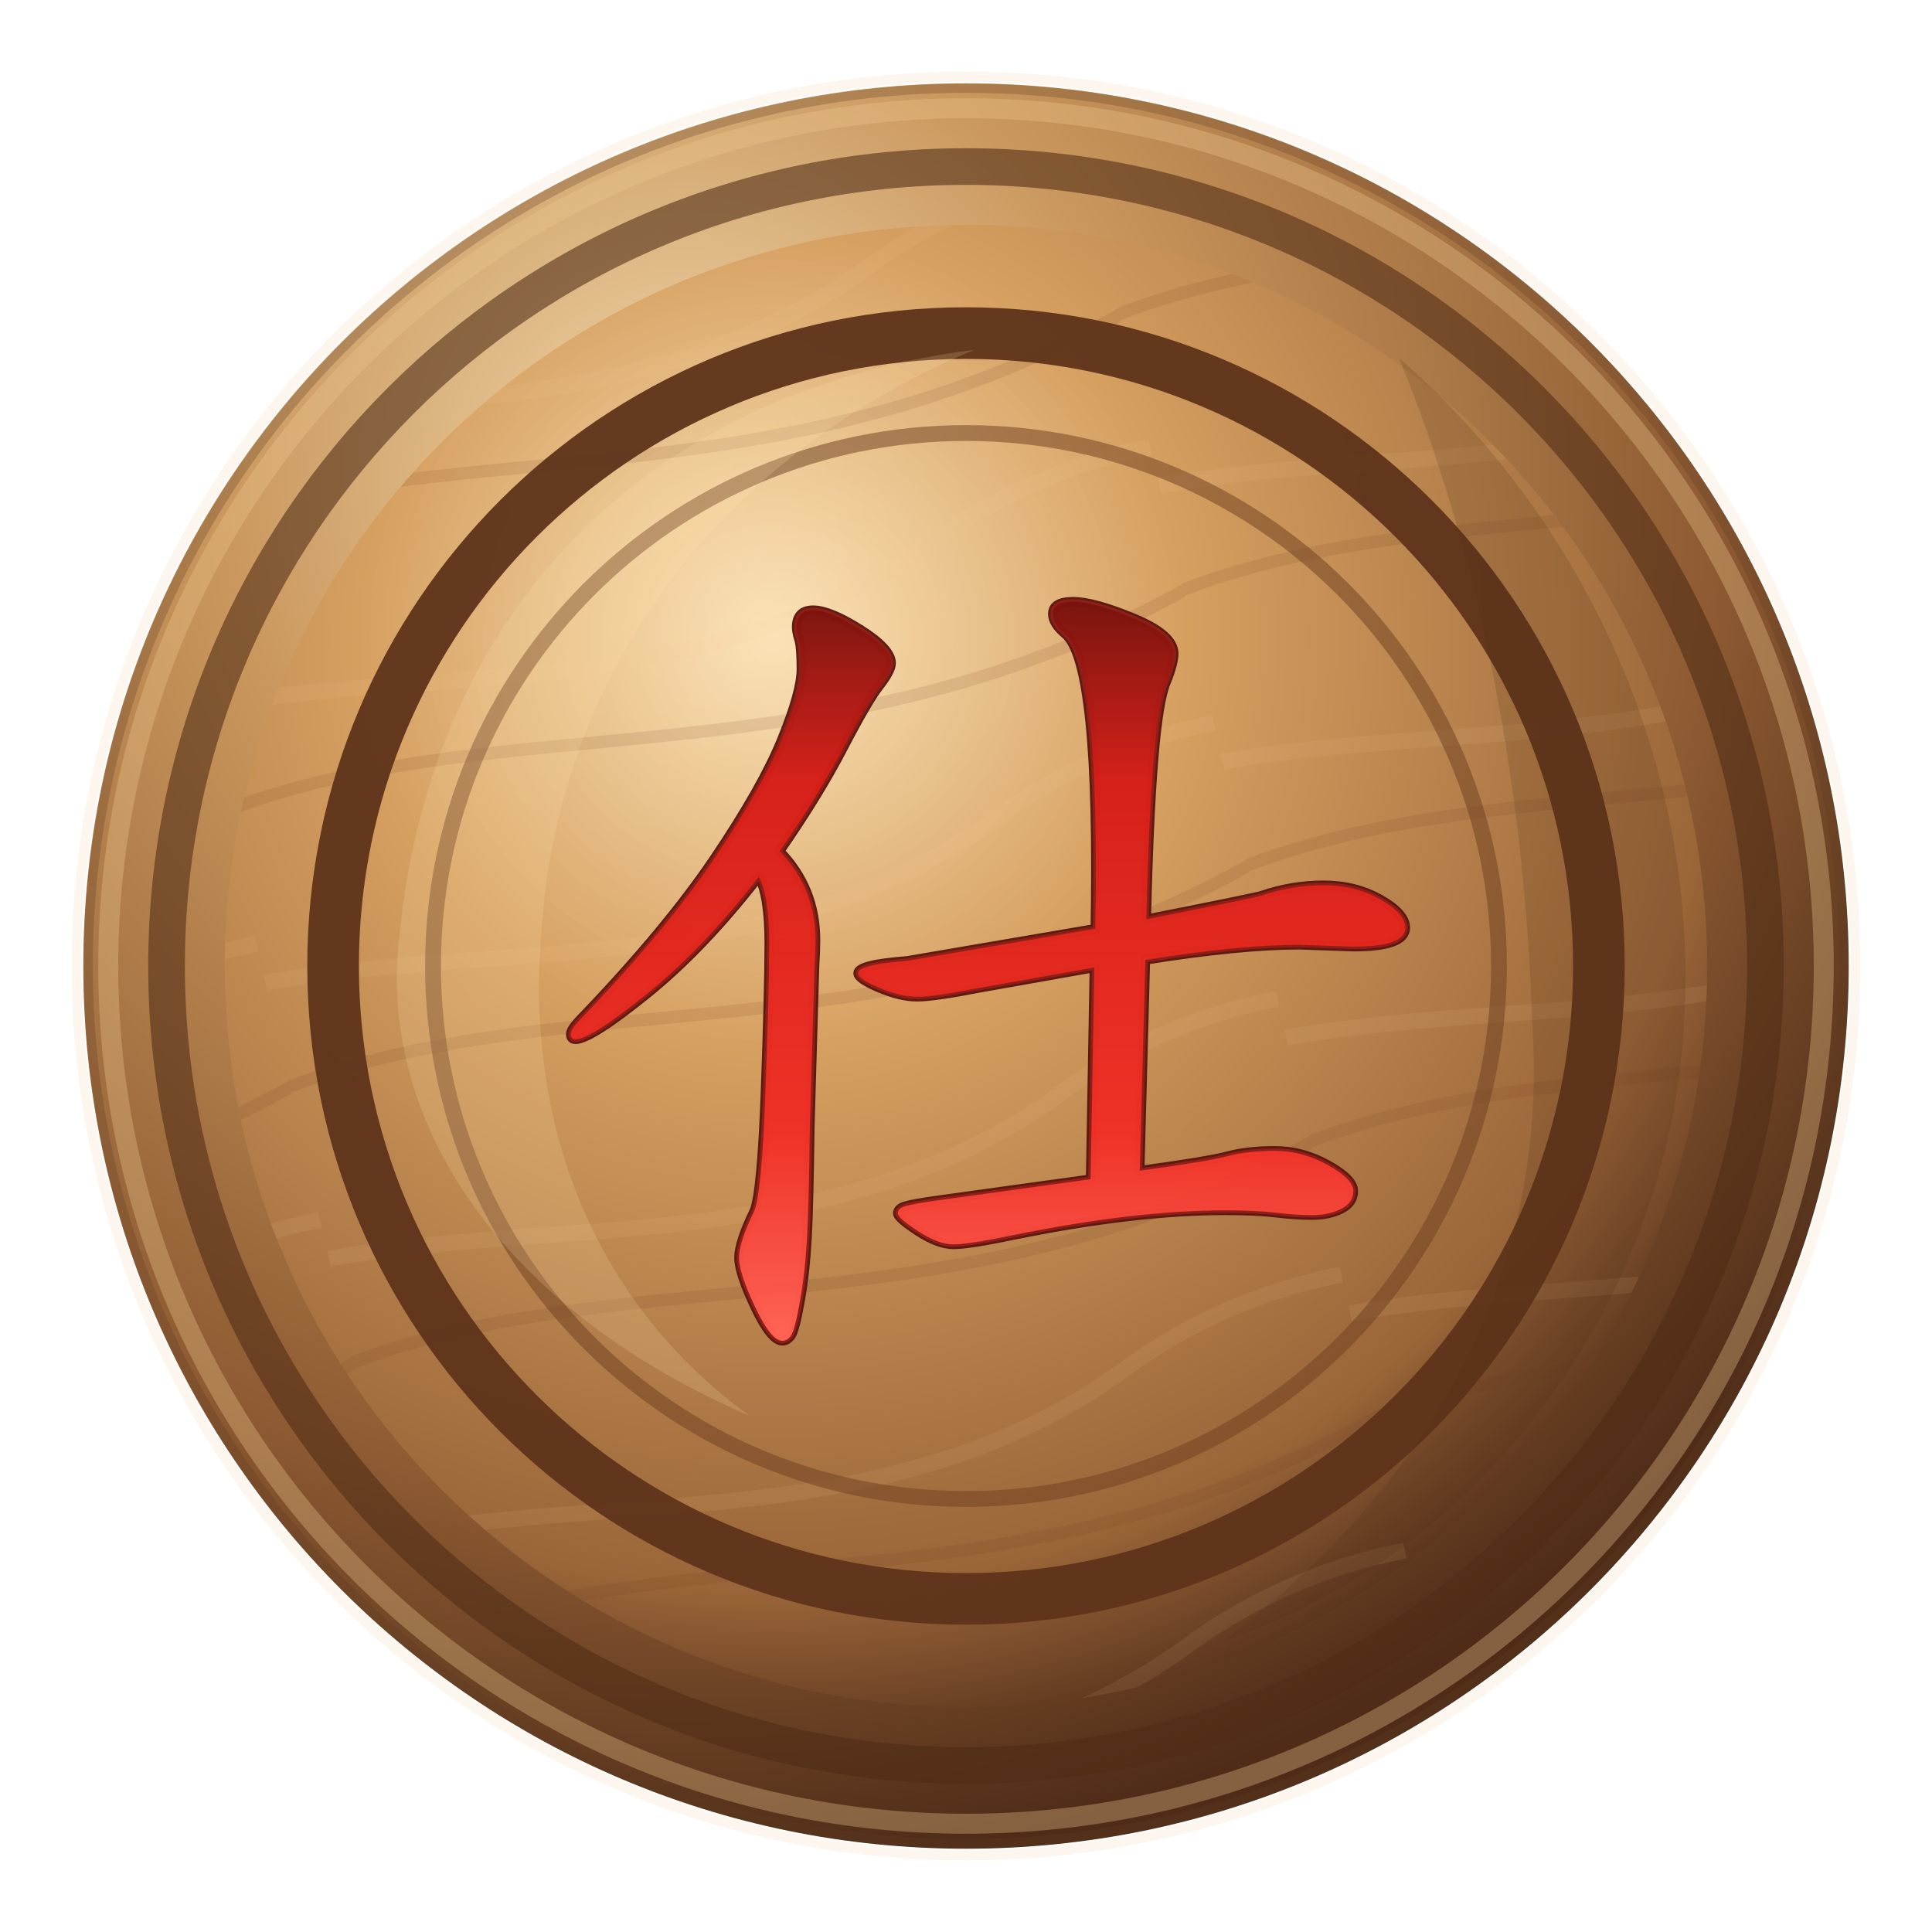
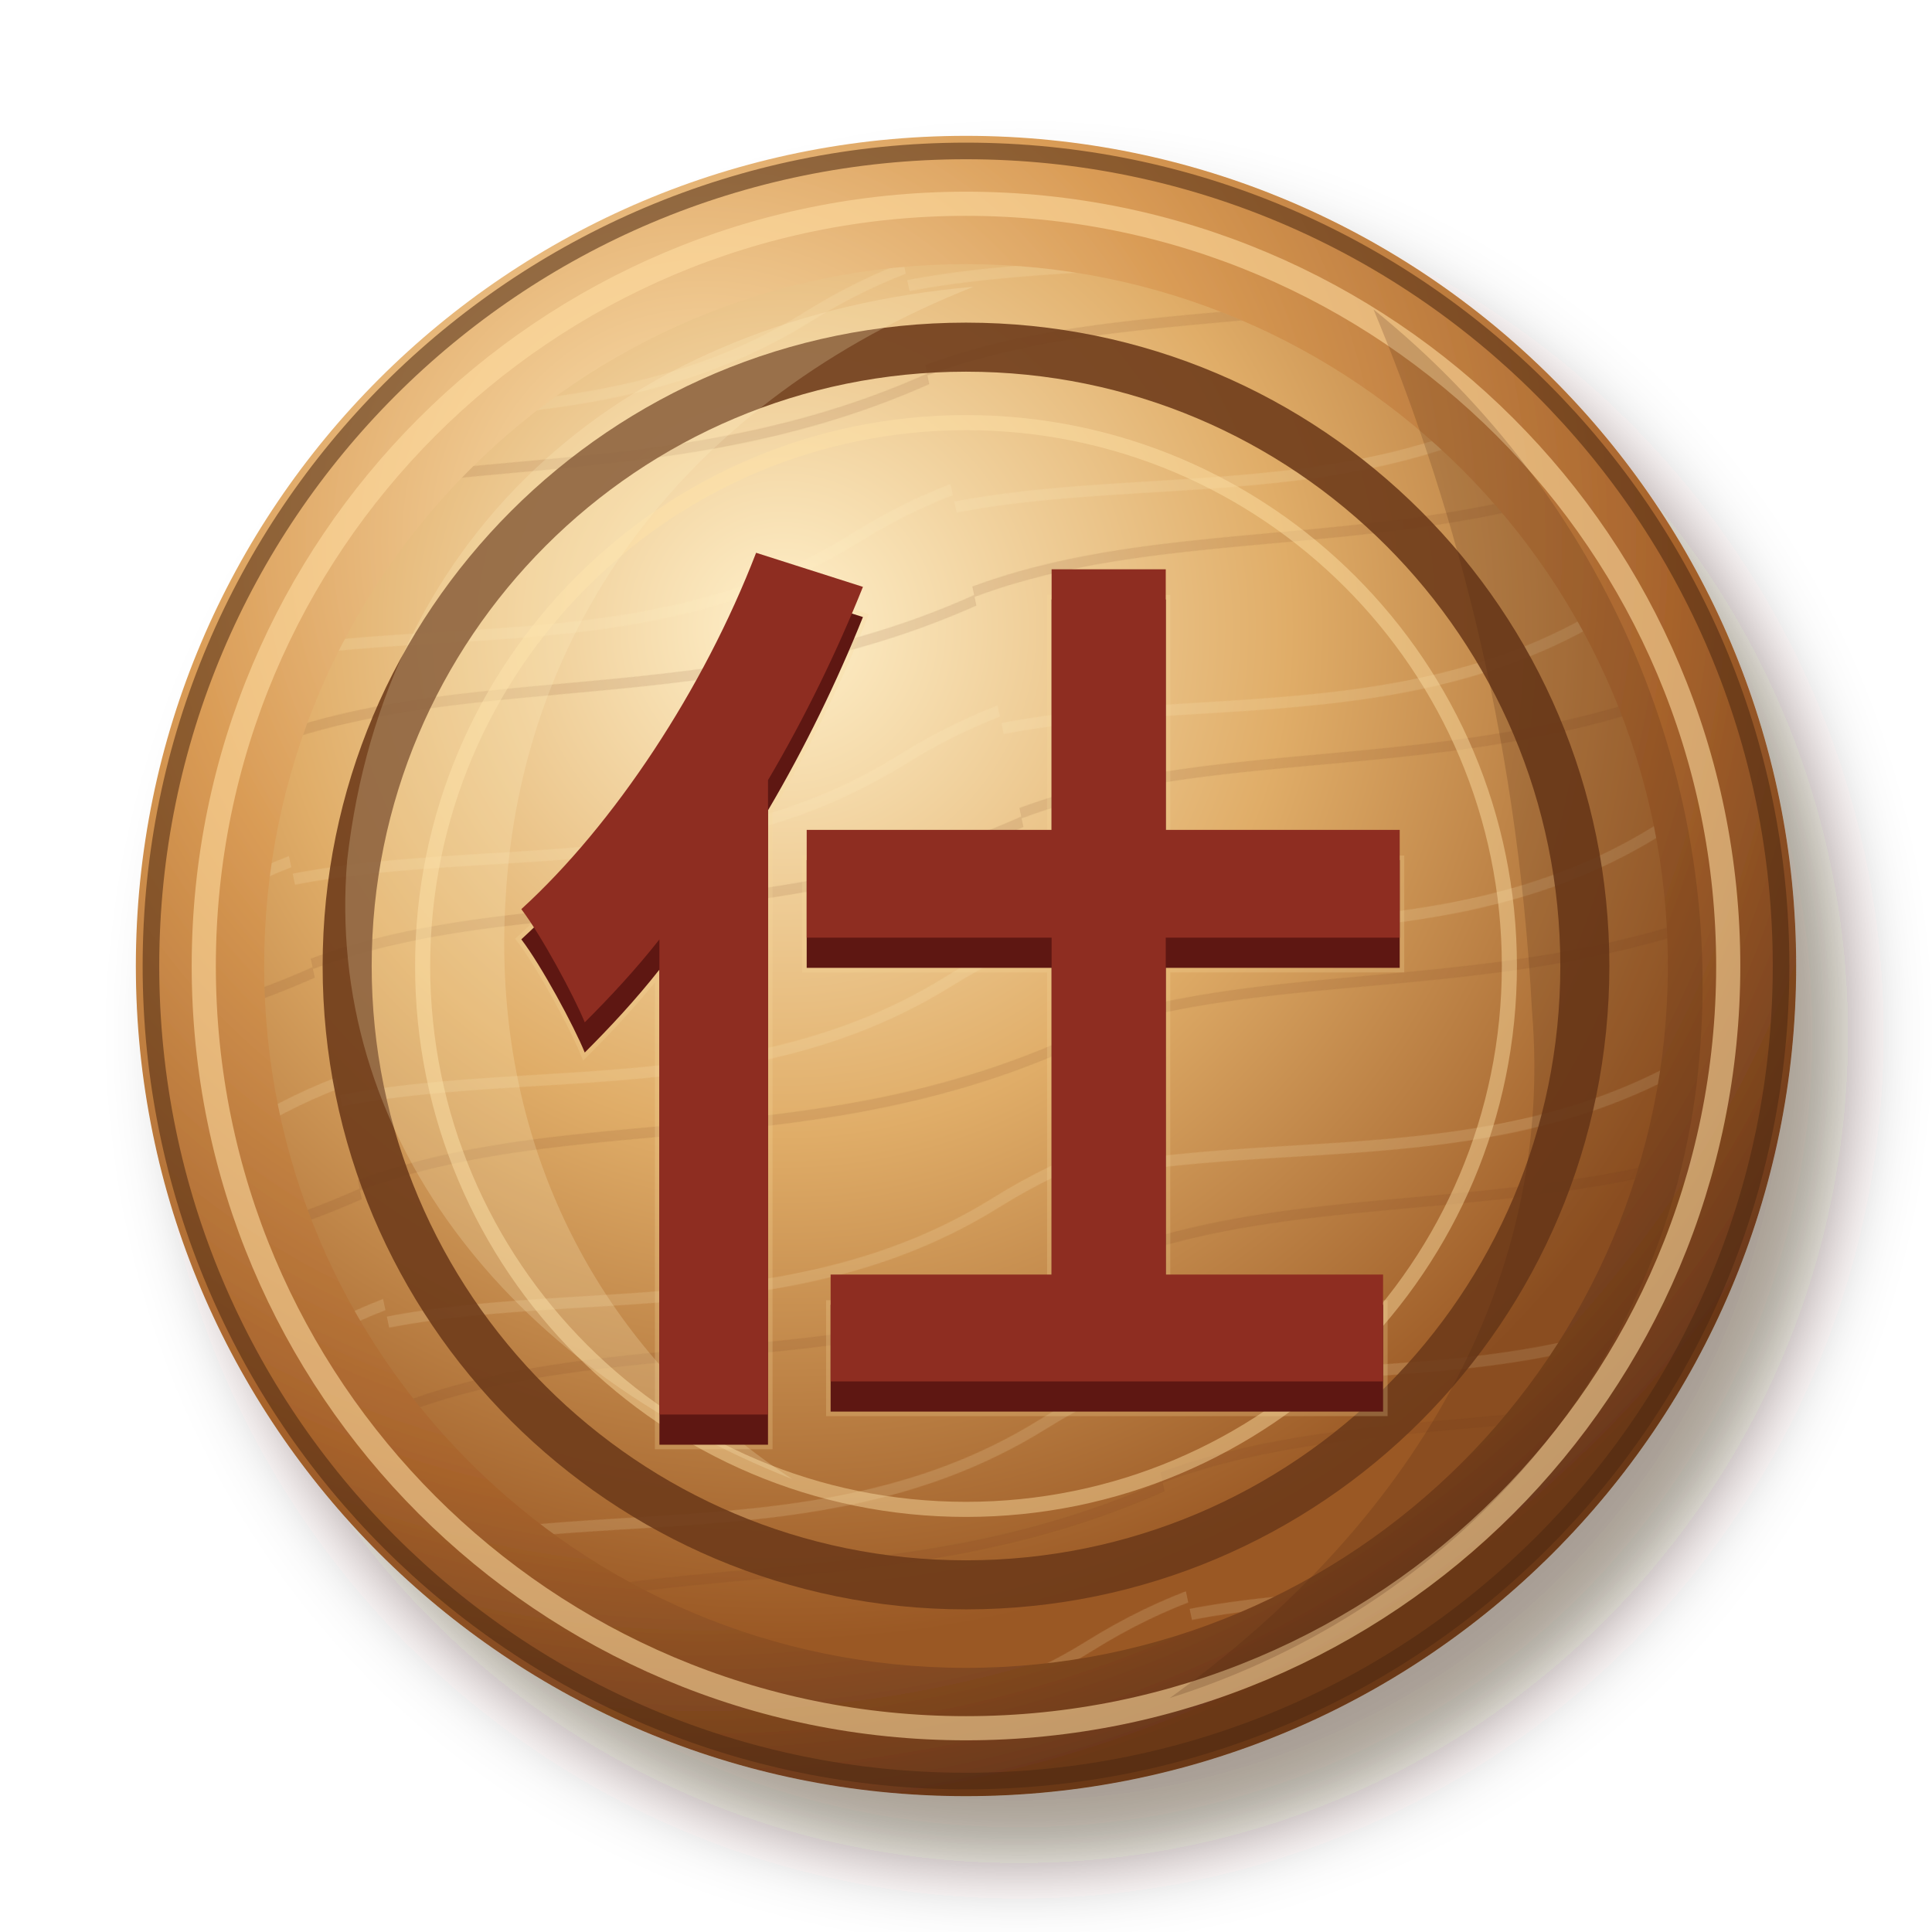
- <svg xmlns="http://www.w3.org/2000/svg" shape-rendering="geometricPrecision" viewBox="-6 -6 232 232" role="img" aria-labelledby="title desc">
+ <svg xmlns="http://www.w3.org/2000/svg" shape-rendering="geometricPrecision" text-rendering="geometricPrecision" viewBox="-18 -18 256 256" role="img" aria-labelledby="title desc">
  <defs>
-     <radialGradient id="red-shi-body" cx="34%" cy="22%" r="80%">
-       <stop offset="0" stop-color="#f2d9ad" />
-       <stop offset="0.34" stop-color="#c9965c" />
-       <stop offset="0.74" stop-color="#8d5a32" />
-       <stop offset="1" stop-color="#4e2c18" />
+     <filter id="red-shi-shadow" x="-20%" y="-20%" width="145%" height="145%" color-interpolation-filters="sRGB">
+       <feDropShadow dx="7" dy="9" stdDeviation="5" flood-color="#2a1608" flood-opacity="0.42" />
+     </filter>
+     <radialGradient id="red-shi-body" cx="34%" cy="24%" r="78%">
+       <stop offset="0" stop-color="#ffe8b9" />
+       <stop offset="0.42" stop-color="#d99b55" />
+       <stop offset="0.76" stop-color="#a7632c" />
+       <stop offset="1" stop-color="#6b3819" />
    </radialGradient>
-     <radialGradient id="red-shi-face" cx="37%" cy="28%" r="76%">
-       <stop offset="0" stop-color="#ffe8bd" stop-opacity="0.86" />
-       <stop offset="0.36" stop-color="#d6a061" />
-       <stop offset="0.84" stop-color="#9a6538" />
-       <stop offset="1" stop-color="#59331d" />
+     <radialGradient id="red-shi-face" cx="37%" cy="26%" r="72%">
+       <stop offset="0" stop-color="#fff0ca" />
+       <stop offset="0.5" stop-color="#e0ad68" />
+       <stop offset="1" stop-color="#9a5824" />
    </radialGradient>
-     <linearGradient id="red-shi-glyph-floor" x1="0" y1="0" x2="0" y2="1">
-       <stop offset="0" stop-color="#7a120d" />
-       <stop offset="0.24" stop-color="#d51f18" />
-       <stop offset="0.72" stop-color="#f03027" />
-       <stop offset="1" stop-color="#ff6355" />
+     <linearGradient id="red-shi-rim-light" x1="0" y1="0" x2="0" y2="1">
+       <stop offset="0" stop-color="#ffe6ae" stop-opacity="0.92" />
+       <stop offset="0.55" stop-color="#c9853e" stop-opacity="0.35" />
+       <stop offset="1" stop-color="#5d2f14" stop-opacity="0.78" />
    </linearGradient>
-     <pattern id="red-shi-grain" width="118" height="34" patternUnits="userSpaceOnUse" patternTransform="rotate(-13)">
-       <path d="M -28 16 C 10 4, 50 31, 91 13 C 113 4, 137 8, 156 21" fill="none" stroke="#f3c88e" stroke-width="1.9" stroke-opacity="0.12" />
-       <path d="M -14 29 C 28 15, 68 43, 124 24" fill="none" stroke="#6e3e20" stroke-width="1.5" stroke-opacity="0.16" />
+     <pattern id="red-shi-grain" width="96" height="30" patternUnits="userSpaceOnUse" patternTransform="rotate(-12)">
+       <path d="M -20 13 C 12 4, 46 25, 82 12 C 104 4, 124 7, 142 18" fill="none" stroke="#fff2c7" stroke-width="1.5" stroke-opacity="0.18" />
+       <path d="M -12 25 C 24 13, 59 35, 105 21" fill="none" stroke="#6c3718" stroke-width="1.4" stroke-opacity="0.13" />
    </pattern>
  </defs>
-   <circle cx="110" cy="110" r="106" fill="url(#red-shi-body)" />
-   <circle cx="110" cy="110" r="103" fill="none" stroke="#efc98f" stroke-width="2.4" stroke-opacity="0.34" />
-   <circle cx="110" cy="110" r="96" fill="none" stroke="#4f2b16" stroke-width="4.4" stroke-opacity="0.58" />
-   <circle cx="110" cy="110" r="89" fill="url(#red-shi-face)" />
-   <circle cx="110" cy="110" r="89" fill="url(#red-shi-grain)" opacity="0.8" />
-   <circle cx="110" cy="110" r="76" fill="none" stroke="#5f341b" stroke-width="6.2" stroke-opacity="0.95" />
-   <circle cx="110" cy="110" r="64" fill="none" stroke="#704021" stroke-width="1.9" stroke-opacity="0.52" />
-   <path d="M 42 106 C 46 67, 72 41, 111 36 C 80 49, 61 75, 59 106 C 57 130, 66 151, 84 164 C 56 152, 39 130, 42 106 Z" fill="#ffe2ae" opacity="0.18" />
-   <path d="M 162 37 C 185 57, 199 88, 196 120 C 193 152, 171 181, 141 191 C 166 172, 180 147, 178 117 C 177 86, 171 59, 162 37 Z" fill="#4c2a16" opacity="0.18" />
-   <g fill="none" stroke="#5a150f" stroke-width="10" stroke-linejoin="round" stroke-linecap="round" opacity="0.96">
-     <path d="M 656 -349 Q 772 -372 778 -374 Q 810 -385 843.5 -385 Q 877 -385 903.5 -370 Q 930 -355 930 -340 Q 930 -320 875 -320 L 818 -322 Q 755 -322 655 -306 L 649 -83 Q 722 -93 742.5 -98.5 Q 763 -104 792 -104 Q 821 -104 848 -89 Q 875 -74 875 -61.5 Q 875 -49 862 -42.5 Q 849 -36 831.5 -36 Q 814 -36 793.5 -38.5 Q 773 -41 739 -41 Q 644 -41 516 -15 Q 468 -5 452 -5 Q 436 -5 414.5 -19 Q 393 -33 393 -38 Q 393 -43 401 -45.5 Q 409 -48 438 -52 L 597 -74 L 601 -298 L 477 -276 Q 431 -267 413.5 -267 Q 396 -267 373.5 -276.5 Q 351 -286 351 -292 Q 351 -301 403 -305 L 602 -339 Q 607 -621 570 -651 Q 557 -662 557 -672 Q 557 -685 578.5 -685 Q 600 -685 642.5 -667.5 Q 685 -650 685 -630 Q 685 -620 677 -600 Q 661 -564 656 -349 Z M 246 -394 Q 187 -318 127.5 -270 Q 68 -222 52 -222 Q 47 -222 47 -227.5 Q 47 -233 60 -246 Q 149 -339 199.5 -414 Q 250 -489 270.5 -539.5 Q 291 -590 291 -613.5 Q 291 -637 288.5 -645 Q 286 -653 286 -658 Q 286 -676 303.5 -676 Q 321 -676 353.5 -655.5 Q 386 -635 386 -620 Q 386 -612 373.5 -596 Q 361 -580 335 -530 Q 309 -480 268 -421 Q 306 -382 306 -327 Q 306 -315 305 -300 L 300 -130 Q 299 -48 297 -11.5 Q 295 25 289.5 55.5 Q 284 86 280 91.5 Q 276 97 271 97 Q 259 97 242 61 Q 225 25 225 9 Q 225 -7 241 -40 Q 249 -58 253 -166 Q 257 -274 257 -324 Q 257 -374 246 -394 Z" transform="translate(57.20 144.00) scale(0.1135)" />
-   </g>
-   <g fill="none" stroke="#8f1f17" stroke-width="5.2" stroke-linejoin="round" stroke-linecap="round" opacity="0.98">
-     <path d="M 656 -349 Q 772 -372 778 -374 Q 810 -385 843.5 -385 Q 877 -385 903.5 -370 Q 930 -355 930 -340 Q 930 -320 875 -320 L 818 -322 Q 755 -322 655 -306 L 649 -83 Q 722 -93 742.5 -98.5 Q 763 -104 792 -104 Q 821 -104 848 -89 Q 875 -74 875 -61.5 Q 875 -49 862 -42.5 Q 849 -36 831.5 -36 Q 814 -36 793.5 -38.5 Q 773 -41 739 -41 Q 644 -41 516 -15 Q 468 -5 452 -5 Q 436 -5 414.5 -19 Q 393 -33 393 -38 Q 393 -43 401 -45.5 Q 409 -48 438 -52 L 597 -74 L 601 -298 L 477 -276 Q 431 -267 413.5 -267 Q 396 -267 373.5 -276.5 Q 351 -286 351 -292 Q 351 -301 403 -305 L 602 -339 Q 607 -621 570 -651 Q 557 -662 557 -672 Q 557 -685 578.5 -685 Q 600 -685 642.5 -667.5 Q 685 -650 685 -630 Q 685 -620 677 -600 Q 661 -564 656 -349 Z M 246 -394 Q 187 -318 127.5 -270 Q 68 -222 52 -222 Q 47 -222 47 -227.5 Q 47 -233 60 -246 Q 149 -339 199.5 -414 Q 250 -489 270.5 -539.5 Q 291 -590 291 -613.5 Q 291 -637 288.5 -645 Q 286 -653 286 -658 Q 286 -676 303.5 -676 Q 321 -676 353.5 -655.5 Q 386 -635 386 -620 Q 386 -612 373.5 -596 Q 361 -580 335 -530 Q 309 -480 268 -421 Q 306 -382 306 -327 Q 306 -315 305 -300 L 300 -130 Q 299 -48 297 -11.5 Q 295 25 289.5 55.5 Q 284 86 280 91.5 Q 276 97 271 97 Q 259 97 242 61 Q 225 25 225 9 Q 225 -7 241 -40 Q 249 -58 253 -166 Q 257 -274 257 -324 Q 257 -374 246 -394 Z" transform="translate(57.20 144.00) scale(0.1135)" />
-   </g>
-   <g fill="url(#red-shi-glyph-floor)" opacity="0.98">
-     <path d="M 656 -349 Q 772 -372 778 -374 Q 810 -385 843.5 -385 Q 877 -385 903.5 -370 Q 930 -355 930 -340 Q 930 -320 875 -320 L 818 -322 Q 755 -322 655 -306 L 649 -83 Q 722 -93 742.5 -98.5 Q 763 -104 792 -104 Q 821 -104 848 -89 Q 875 -74 875 -61.5 Q 875 -49 862 -42.5 Q 849 -36 831.5 -36 Q 814 -36 793.5 -38.5 Q 773 -41 739 -41 Q 644 -41 516 -15 Q 468 -5 452 -5 Q 436 -5 414.5 -19 Q 393 -33 393 -38 Q 393 -43 401 -45.5 Q 409 -48 438 -52 L 597 -74 L 601 -298 L 477 -276 Q 431 -267 413.5 -267 Q 396 -267 373.5 -276.5 Q 351 -286 351 -292 Q 351 -301 403 -305 L 602 -339 Q 607 -621 570 -651 Q 557 -662 557 -672 Q 557 -685 578.5 -685 Q 600 -685 642.5 -667.5 Q 685 -650 685 -630 Q 685 -620 677 -600 Q 661 -564 656 -349 Z M 246 -394 Q 187 -318 127.5 -270 Q 68 -222 52 -222 Q 47 -222 47 -227.5 Q 47 -233 60 -246 Q 149 -339 199.5 -414 Q 250 -489 270.5 -539.5 Q 291 -590 291 -613.5 Q 291 -637 288.5 -645 Q 286 -653 286 -658 Q 286 -676 303.5 -676 Q 321 -676 353.5 -655.5 Q 386 -635 386 -620 Q 386 -612 373.5 -596 Q 361 -580 335 -530 Q 309 -480 268 -421 Q 306 -382 306 -327 Q 306 -315 305 -300 L 300 -130 Q 299 -48 297 -11.5 Q 295 25 289.5 55.5 Q 284 86 280 91.5 Q 276 97 271 97 Q 259 97 242 61 Q 225 25 225 9 Q 225 -7 241 -40 Q 249 -58 253 -166 Q 257 -274 257 -324 Q 257 -374 246 -394 Z" transform="translate(57.20 144.00) scale(0.1135)" />
-   </g>
-   <circle cx="110" cy="110" r="106.8" fill="none" stroke="#f0d2a4" stroke-width="1.2" stroke-opacity="0.18" />
-   <circle cx="110" cy="110" r="105.4" fill="none" stroke="#5f3b22" stroke-width="1.1" stroke-opacity="0.28" />
+   <circle cx="110" cy="110" r="110" fill="url(#red-shi-body)" filter="url(#red-shi-shadow)" />
+   <circle cx="110" cy="110" r="108" fill="none" stroke="#4d2811" stroke-width="2.2" stroke-opacity="0.55" />
+   <circle cx="110" cy="110" r="101" fill="none" stroke="#ffdda0" stroke-width="3.2" stroke-opacity="0.58" />
+   <circle cx="110" cy="110" r="93" fill="url(#red-shi-face)" />
+   <circle cx="110" cy="110" r="93" fill="url(#red-shi-grain)" opacity="0.9" />
+   <circle cx="110" cy="110" r="82" fill="none" stroke="#6d3a19" stroke-width="6.5" stroke-opacity="0.88" />
+   <circle cx="110" cy="110" r="72" fill="none" stroke="#ffe2a8" stroke-width="2" stroke-opacity="0.45" />
+   <path d="M 28 96 C 33 52, 65 24, 111 20 C 73 35, 51 65, 49 101 C 47 133, 61 161, 87 178 C 49 163, 25 132, 28 96 Z" fill="#fff1c5" opacity="0.22" />
+   <path d="M 164 23 C 195 48, 211 86, 207 124 C 203 163, 175 195, 137 207 C 169 184, 188 152, 185 116 C 183 78, 174 47, 164 23 Z" fill="#4a250f" opacity="0.2" />
+   <text x="110" y="120" text-anchor="middle" dominant-baseline="middle" font-family="STKaiti, KaiTi, DFKai-SB, BiauKai, Songti SC, serif" font-size="122" font-weight="900" fill="#5e1712" stroke="#f8d99b" stroke-width="1.2" stroke-opacity="0.24" paint-order="stroke fill">仕</text>
+   <text x="110" y="116" text-anchor="middle" dominant-baseline="middle" font-family="STKaiti, KaiTi, DFKai-SB, BiauKai, Songti SC, serif" font-size="122" font-weight="900" fill="#8e2d21">仕</text>
</svg>
